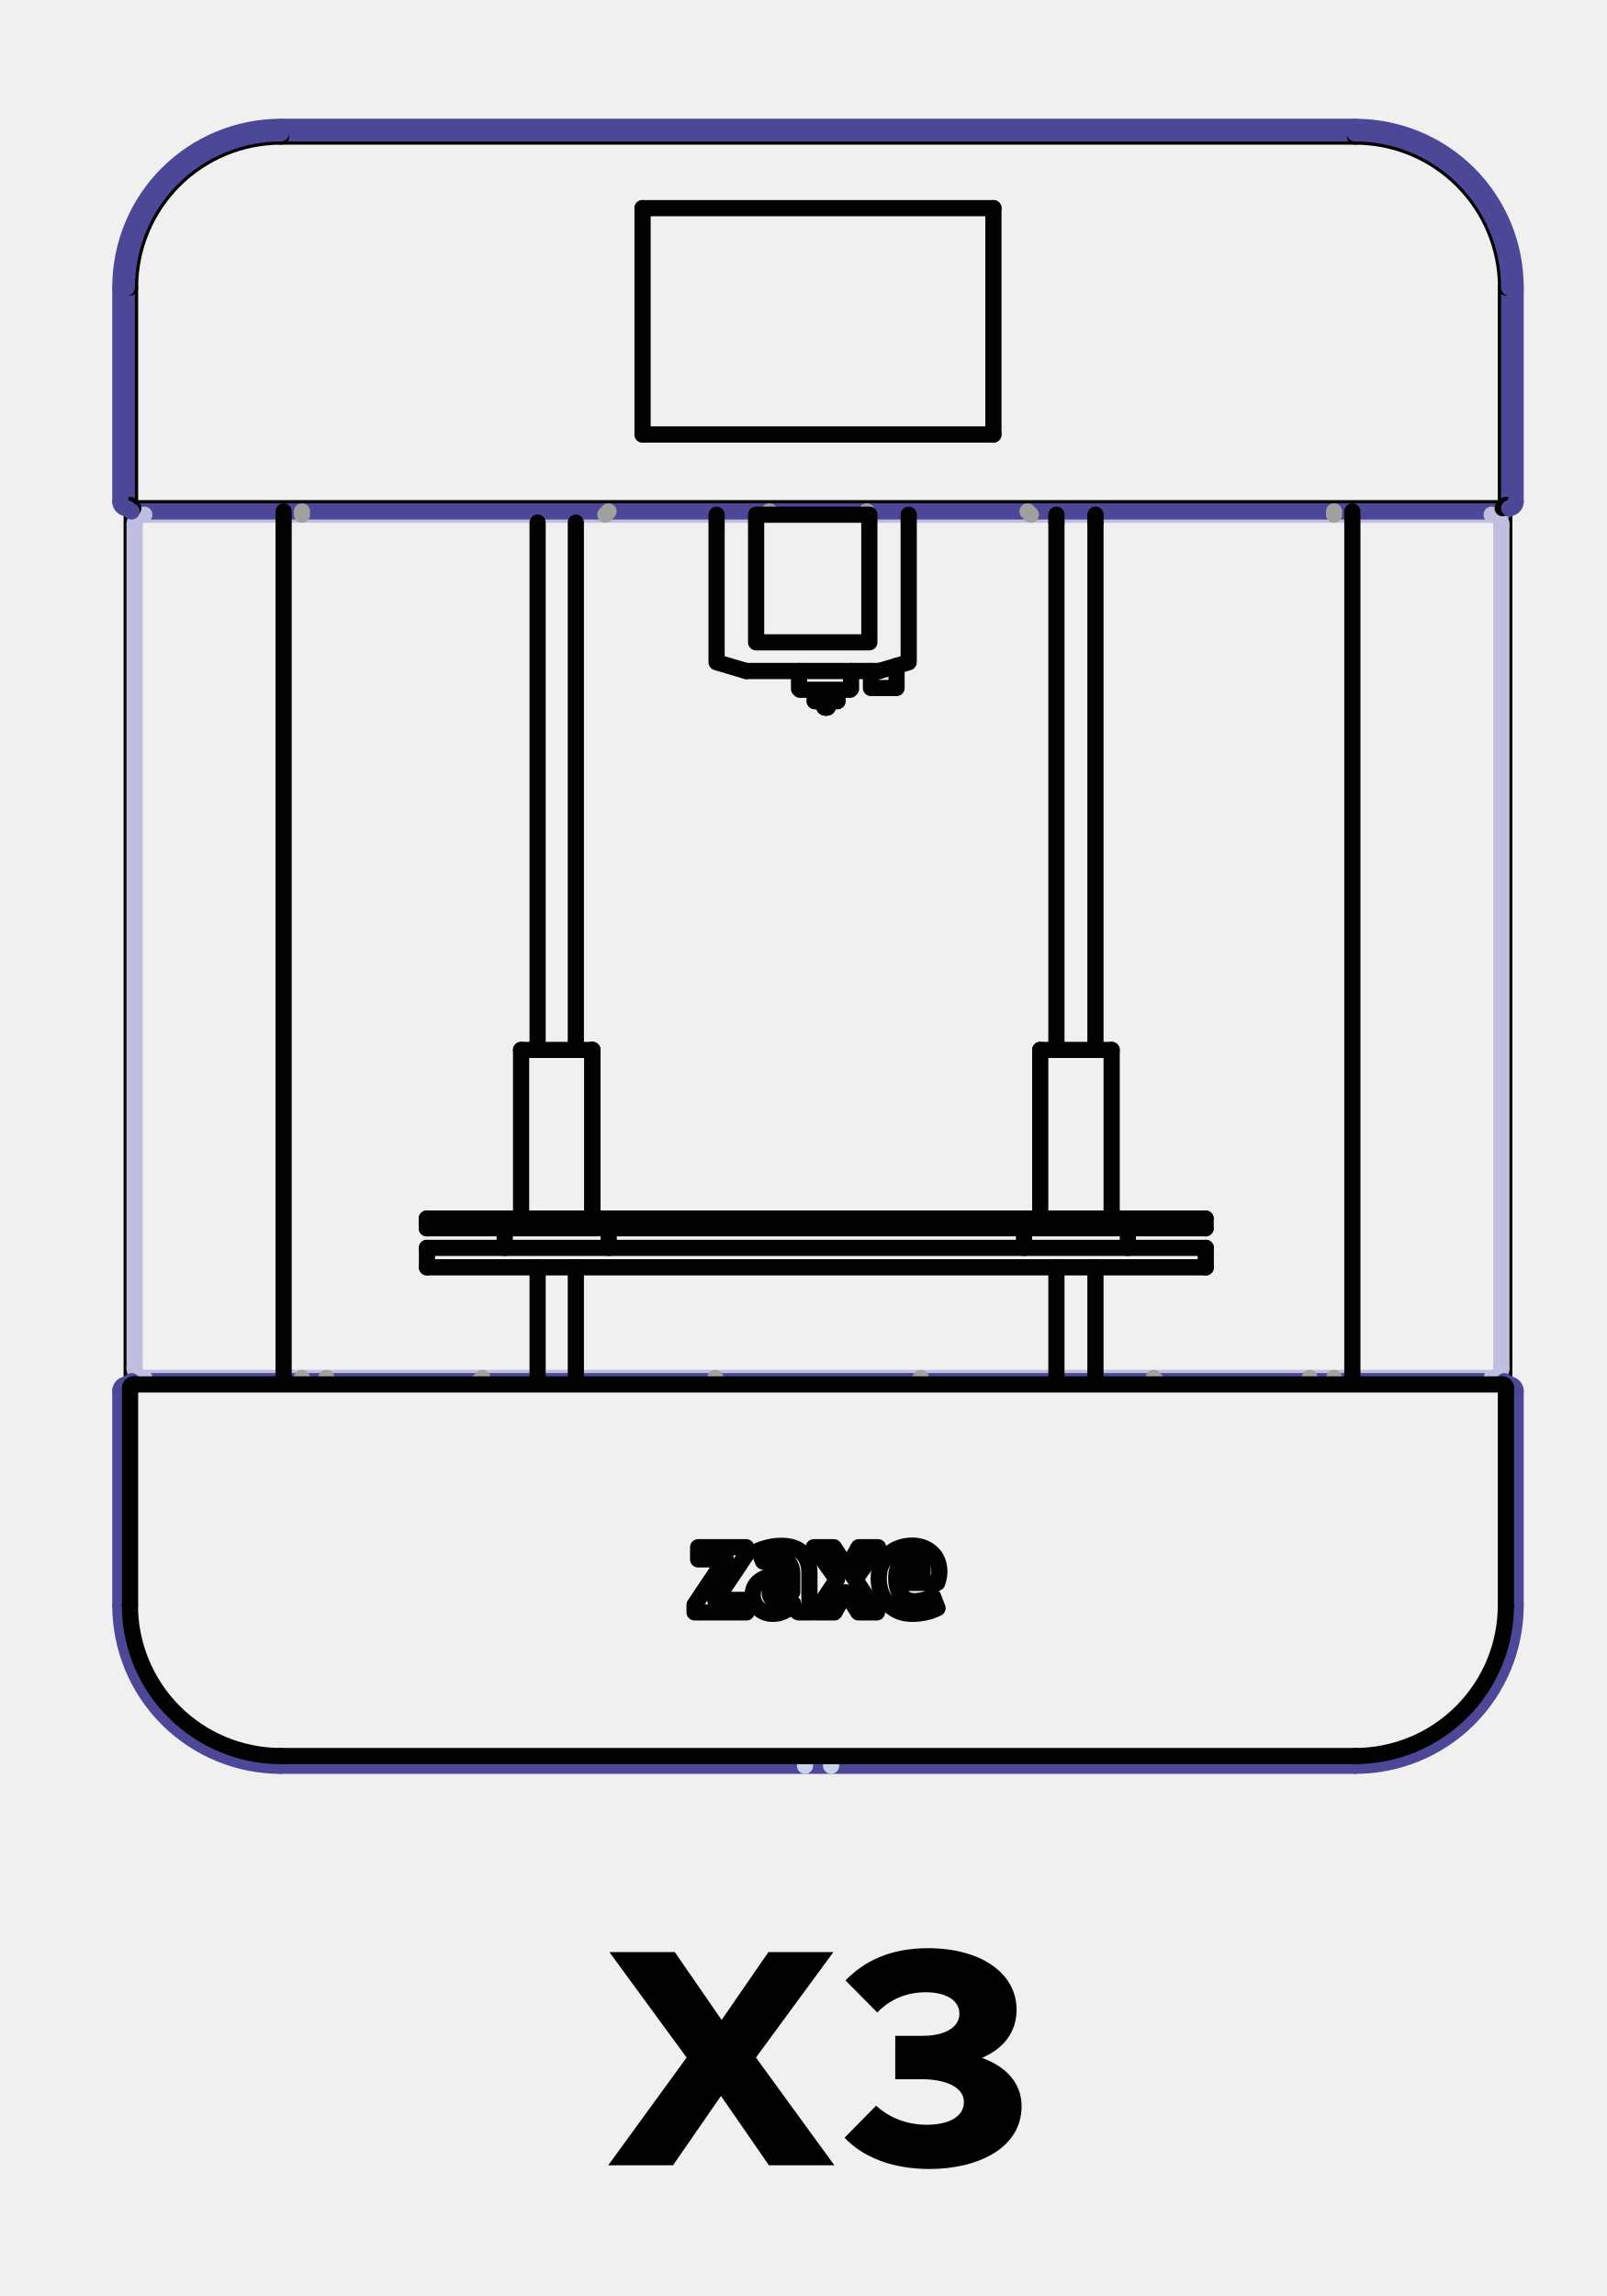
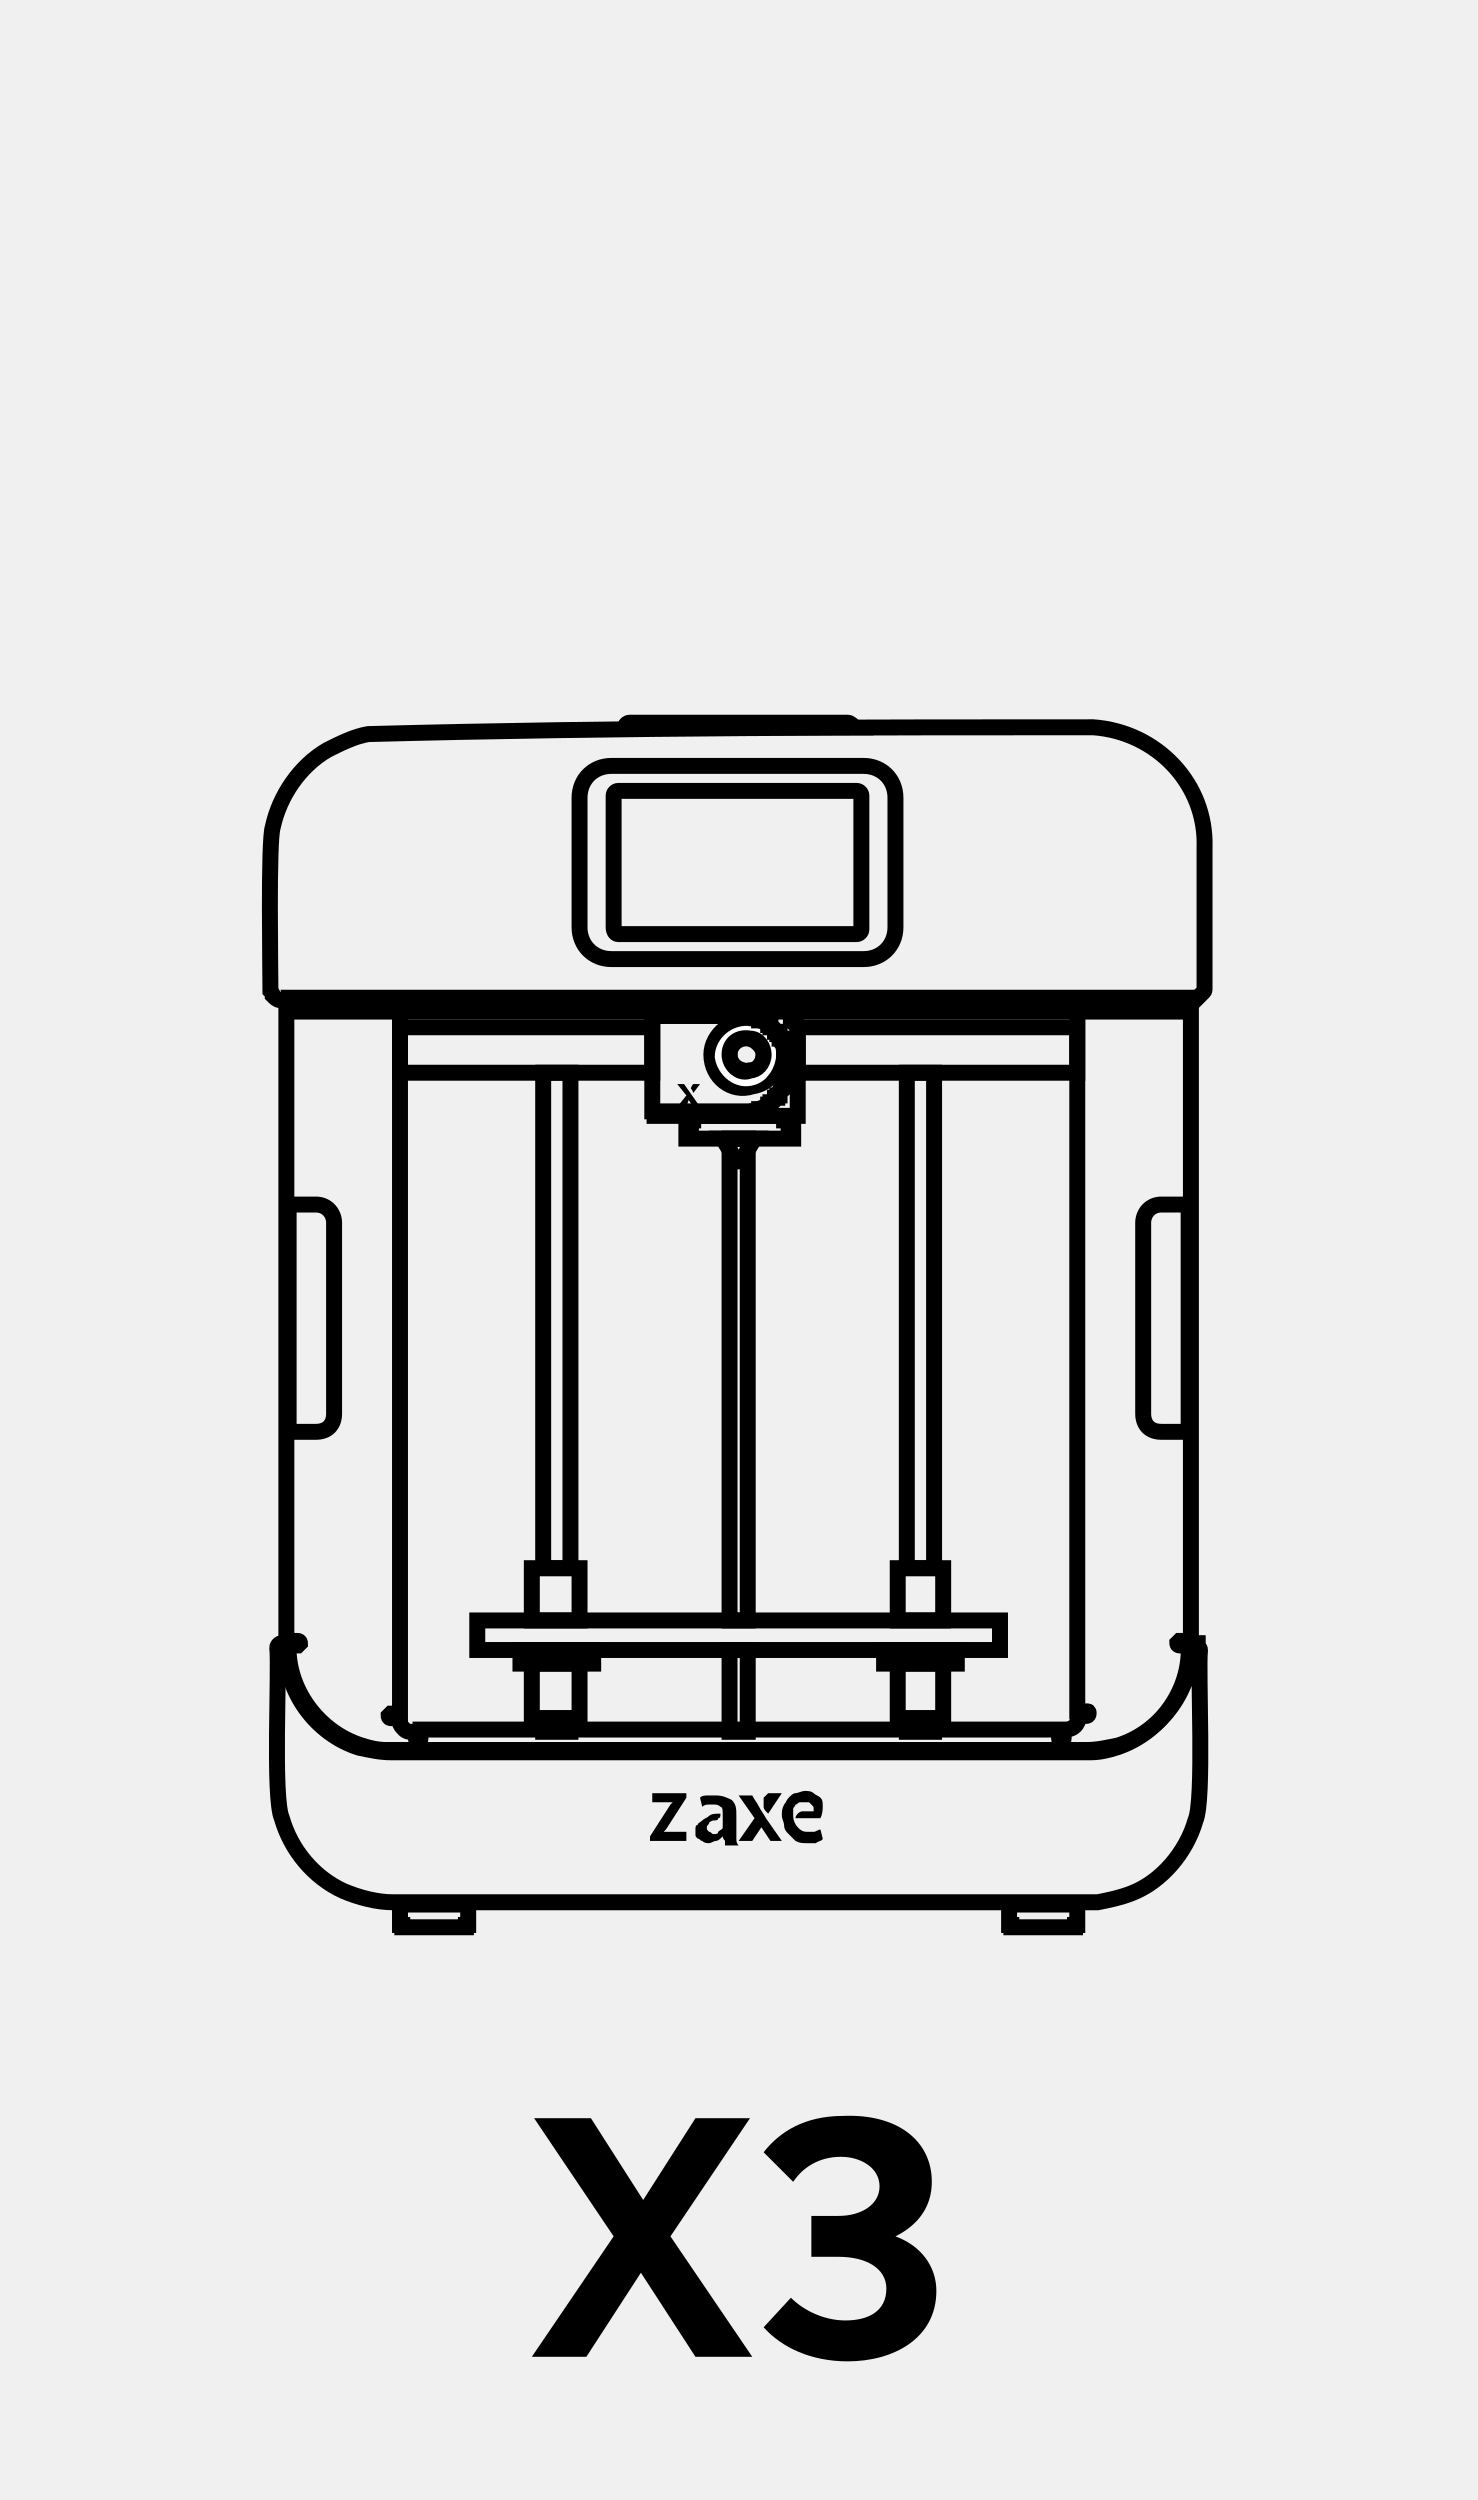
- <svg xmlns="http://www.w3.org/2000/svg" version="1.1" id="katman_1" x="0px" y="0px" viewBox="0 0 99.21 141.73" style="enable-background:new 0 0 99.21 141.73;" xml:space="preserve">
-   <style type="text/css">
- 	.st0{fill:none;stroke:#020203;stroke-linecap:round;stroke-linejoin:round;}
- 	.st1{fill:none;stroke:#BFBDE0;stroke-linecap:round;stroke-linejoin:round;}
- 	.st2{fill:none;stroke:#4D4797;stroke-linecap:round;stroke-linejoin:round;}
- 	.st3{fill:none;stroke:#A1A0A0;stroke-linecap:round;stroke-linejoin:round;}
- 	.st4{fill:none;stroke:#CAD1EB;stroke-linecap:round;stroke-linejoin:round;}
- </style>
+ <svg xmlns="http://www.w3.org/2000/svg" version="1.1" id="Layer_3" x="0px" y="0px" viewBox="0 0 65 110" style="enable-background:new 0 0 65 110;" xml:space="preserve">
  <g>
-     <path d="M46.67,127.01l4.84,6.65h-4.04l-2.96-4.28l-2.96,4.28h-4l4.84-6.65l-4.77-6.51h4.04l2.89,4.19l2.89-4.19h4.01L46.67,127.01   z" />
-     <path d="M62.76,124.06c0,1.37-0.79,2.4-2.14,2.97c1.54,0.55,2.45,1.6,2.45,2.98c0,2.63-2.76,3.88-5.68,3.88   c-2.25,0-4.09-0.7-5.25-1.93l1.95-1.98c0.82,0.76,1.93,1.18,3.13,1.18c1.27,0,2.29-0.45,2.29-1.41c0-0.92-1.16-1.4-2.57-1.4h-1.67   v-2.68h1.69c1.28,0,2.27-0.47,2.27-1.36c0-0.87-0.88-1.33-2.08-1.33c-1.37,0-2.35,0.58-2.99,1.25l-1.96-1.98   c1.11-1.15,2.7-1.99,5.1-1.99C60.51,120.26,62.76,121.77,62.76,124.06z" />
+     <path style="fill:none;stroke:#000000;stroke-width:0.702;stroke-miterlimit:10;" d="M34.5,46.4c0,0.3,0,1-0.1,1.3c-0.1,0.5-0.5,0.9-1,1.1c-0.1,0.1-0.3,0.1-0.4,0.1c-0.9,0-3.4,0-4.3,0   c0-1.1,0-3.1,0-4.2c0.8,0,3.4,0,4.2,0c0.1,0,0.3,0,0.4,0.1C34,45,34.5,45.7,34.5,46.4z" />
+     <path style="fill:none;stroke:#000000;stroke-width:0.702;stroke-miterlimit:10;" d="M34.3,46.4c0-0.7-0.5-1.3-1.1-1.4c-0.9-0.3-1.9,0.5-1.9,1.4c0,1,0.9,1.7,1.8,1.4   C33.8,47.7,34.3,47.1,34.3,46.4z" />
+     <path style="fill:none;stroke:#000000;stroke-width:0.702;stroke-miterlimit:10;" d="M33.6,46.4c0,0.3-0.2,0.7-0.5,0.7c-0.5,0.1-1-0.2-1-0.7c0-0.5,0.5-0.8,0.9-0.7   C33.3,45.8,33.6,46.1,33.6,46.4z" />
+     <path style="fill:none;stroke:#FFFFFF;stroke-width:0.702;stroke-miterlimit:10;" d="M33.8,46.4c0,0.4-0.3,0.9-0.7,1c-0.6,0.2-1.2-0.3-1.3-0.9c0-0.6,0.6-1.1,1.2-1   C33.5,45.6,33.8,45.9,33.8,46.4z" />
+     <path style="fill:none;stroke:#000000;stroke-width:0.702;stroke-miterlimit:10;" d="M33.6,46.4c0-0.3-0.2-0.7-0.6-0.7c-0.5-0.1-0.9,0.2-0.9,0.7c0,0.5,0.5,0.9,0.9,0.7   C33.3,47.1,33.6,46.8,33.6,46.4z" />
+     <path style="fill:none;stroke:#000000;stroke-width:0.702;stroke-miterlimit:10;" d="M53,37.3c0,0.1,0,6.1,0,6.2c0,0.1,0,0.1-0.1,0.2c-0.1,0.1-0.2,0.2-0.3,0.3c-0.1,0-0.3,0-0.3,0v0H12.7v0   c0,0-0.2,0-0.2,0c0,0,0,0-0.1,0c0,0-0.1,0-0.1,0c-0.1,0-0.2-0.1-0.3-0.2c0-0.1-0.1-0.2-0.1-0.2c0-0.8-0.1-6.6,0.1-7.2   c0.3-1.4,1.2-2.7,2.4-3.4c0.6-0.3,1.2-0.6,1.8-0.7C27.5,32,38.6,32,48.1,32C50.9,32.2,53.1,34.5,53,37.3z" />
+     <path style="fill:none;stroke:#000000;stroke-width:0.702;stroke-miterlimit:10;" d="M52.8,72.6c-0.1,1,0.2,6.6-0.2,7.5c-0.4,1.4-1.5,2.7-2.8,3.2c-0.5,0.2-1,0.3-1.5,0.4c-0.1,0-0.2,0-0.3,0   c-0.1,0-30.5,0-30.7,0c-0.7,0-1.5-0.2-2.2-0.5c-1.3-0.6-2.3-1.8-2.7-3.2c-0.4-0.9-0.1-6.5-0.2-7.5c0-0.1,0.1-0.2,0.2-0.2   c0,0,0.3,0,0.3,0c-0.1,2,1.3,3.9,3.2,4.5c0.3,0.1,0.7,0.2,1.1,0.2c0.4,0,30.5,0,30.8,0c0.5,0,0.9-0.1,1.4-0.2   c1.9-0.6,3.3-2.5,3.2-4.5c0.1,0,0.2,0,0.3,0C52.7,72.5,52.8,72.5,52.8,72.6z" />
+     <path style="fill:none;stroke:#000000;stroke-width:0.702;stroke-miterlimit:10;" d="M52.3,72.4c0.1,2-1.3,3.9-3.2,4.5c-0.3,0.1-0.7,0.2-1.1,0.2c-0.4,0-30.5,0-30.8,0c-0.5,0-0.9-0.1-1.4-0.2   c-1.9-0.6-3.3-2.5-3.2-4.5c0,0,0.5,0,0.5,0c0,0,0.1-0.1,0.1-0.1c0,0,0-0.1-0.1-0.1c-0.1,0-0.4,0-0.5,0c0-0.1,0-28,0-28   c0,0.1,0.1,0.2,0.2,0.3c0,0,0.1,0,0.1,0c0,0,4.6,0,4.7,0c0,0.6,0,29.3,0,30.9c-0.1,0-0.3,0-0.4,0c0,0-0.1,0.1-0.1,0.1   c0,0,0,0.1,0.1,0.1c0.1,0,0.3,0,0.3,0c0.1,0,0,0.1,0.1,0.2c0,0.1,0.1,0.2,0.2,0.3c0.1,0.1,0.2,0.1,0.3,0.1c0,0,0.1,0,0.1,0   c0,0,0,0,0.1,0c0,0.1,0,0.3,0,0.3c0,0,0,0.1,0.1,0.1c0,0,0.1,0,0.1-0.1c0,0,0-0.3,0-0.4c8.9,0,19.1,0,28.1,0c0,0.1,0,0.3,0,0.4   c0,0.1,0.1,0.1,0.1,0.1c0,0,0.1,0,0.1-0.1c0,0,0-0.3,0-0.3c0,0,0,0,0-0.1c0,0,0,0,0.1,0c0.2,0,0.4-0.1,0.5-0.3   c0-0.1,0.1-0.2,0.1-0.2c0,0,0-0.1,0-0.1c0-0.1,0.3,0,0.3,0c0,0,0.1,0,0.1-0.1c0-0.1,0-0.1-0.1-0.1c0,0-0.3,0-0.4,0V47.2v-2v-0.7   c0,0,4.6,0,4.7,0c0,0,0.1,0,0.1,0c0.1,0,0.2-0.2,0.2-0.3v28c-0.1,0-0.4,0-0.5,0c0,0-0.1,0.1-0.1,0.1c0,0,0,0.1,0.1,0.1   C51.9,72.4,52.3,72.4,52.3,72.4z" />
+     <polygon style="fill:none;stroke:#000000;stroke-width:0.702;stroke-miterlimit:10;" points="52.3,44.2 52.3,44.2 52.3,44.2 52.3,44.2 52.3,44.2 52.3,44.3 52.3,44.3 52.3,44.3 52.3,44.3    52.3,44.3 52.3,44.3 52.3,44.3 52.3,44.3 52.3,44.3 52.3,44.3 52.3,44.3 52.3,44.4 52.3,44.4 52.3,44.4 52.3,44.4 52.3,44.4    52.2,44.4 52.2,44.4 52.2,44.4 52.2,44.4 52.2,44.4 52.2,44.4 52.2,44.4 52.2,44.4 52.2,44.5 52.2,44.5 52.2,44.5 52.2,44.5    52.2,44.5 52.1,44.5 52.1,44.5 52.1,44.5 52.1,44.5 52.1,44.5 52.1,44.5 52.1,44.5 52.1,44.5 52.1,44.5 52.1,44.5 52,44.5 52,44.5    52,44.5 47.4,44.5 34.8,44.5 28.8,44.5 17.6,44.5 13,44.5 13,44.5 13,44.5 13,44.5 12.9,44.5 12.9,44.5 12.9,44.5 12.9,44.5    12.9,44.5 12.9,44.5 12.9,44.5 12.9,44.5 12.9,44.5 12.9,44.5 12.9,44.5 12.8,44.5 12.8,44.5 12.8,44.5 12.8,44.4 12.8,44.4    12.8,44.4 12.8,44.4 12.8,44.4 12.8,44.4 12.8,44.4 12.8,44.4 12.8,44.4 12.8,44.4 12.7,44.4 12.7,44.4 12.7,44.4 12.7,44.3    12.7,44.3 12.7,44.3 12.7,44.3 12.7,44.3 12.7,44.3 12.7,44.3 12.7,44.3 12.7,44.3 12.7,44.3 12.7,44.3 12.7,44.2 12.7,44.2    12.7,44.2 12.7,44.2 12.7,44.2 12.7,43.9 52.3,43.9 52.3,44.2  " />
+     <polygon style="fill:none;stroke:#000000;stroke-width:0.702;stroke-miterlimit:10;" points="47.4,84.6 47.4,84.6 47.4,84.6 47.4,84.6 47.4,84.6 47.4,84.6 47.4,84.6 47.4,84.6 47.4,84.6    47.4,84.6 47.4,84.6 47.4,84.7 47.4,84.7 47.4,84.7 47.4,84.7 47.4,84.7 47.4,84.7 47.4,84.7 47.4,84.7 47.4,84.7 47.4,84.7    47.4,84.7 47.4,84.7 47.4,84.7 47.3,84.7 47.3,84.7 47.3,84.7 47.3,84.7 47.3,84.7 47.3,84.7 47.3,84.7 47.3,84.7 47.3,84.8    47.3,84.8 47.3,84.8 47.3,84.8 47.3,84.8 47.3,84.8 47.3,84.8 47.3,84.8 47.2,84.8 47.2,84.8 47.2,84.8 47.2,84.8 47.2,84.8    47.2,84.8 45.9,84.8 44.6,84.8 44.6,84.8 44.6,84.8 44.6,84.8 44.6,84.8 44.6,84.8 44.6,84.8 44.6,84.8 44.6,84.8 44.5,84.8    44.5,84.8 44.5,84.8 44.5,84.8 44.5,84.8 44.5,84.7 44.5,84.7 44.5,84.7 44.5,84.7 44.5,84.7 44.5,84.7 44.5,84.7 44.5,84.7    44.5,84.7 44.5,84.7 44.5,84.7 44.5,84.7 44.5,84.7 44.4,84.7 44.4,84.7 44.4,84.7 44.4,84.7 44.4,84.7 44.4,84.7 44.4,84.7    44.4,84.7 44.4,84.6 44.4,84.6 44.4,84.6 44.4,84.6 44.4,84.6 44.4,84.6 44.4,84.6 44.4,84.6 44.4,84.6 44.4,84.6 44.4,84.6    44.4,84.6 44.4,83.8 45.9,83.8 47.4,83.8 47.4,84.6  " />
+     <polygon style="fill:none;stroke:#000000;stroke-width:0.702;stroke-miterlimit:10;" points="47.4,45.2 47.4,47.2 41.1,47.2 39.9,47.2 35.1,47.2 35.1,45.3 35.1,45.3 35.1,45.3 35.1,45.3    35.1,45.3 35.1,45.3 35.1,45.2 35.1,45.2 35.1,45.2 35.1,45.2 35.1,45.2  " />
+     <polygon style="fill:none;stroke:#000000;stroke-width:0.702;stroke-miterlimit:10;" points="41.1,63.1 41.1,69 39.9,69 39.9,63.1 39.9,47.2 41.1,47.2  " />
+     <polygon style="fill:none;stroke:#000000;stroke-width:0.702;stroke-miterlimit:10;" points="35.1,48 35.1,49.1 34.8,49.1 34.6,49.1 34.5,49.1 30.5,49.1 29.8,49.1 28.8,49.1 28.8,49 29.8,49    32.8,49 32.9,49 32.9,49 33,49 33.1,48.9 33.1,48.9 33.2,48.9 33.2,48.9 33.3,48.9 33.3,48.9 33.4,48.9 33.4,48.8 33.5,48.8    33.6,48.8 33.6,48.8 33.7,48.7 33.7,48.7 33.8,48.7 33.8,48.7 33.8,48.6 33.9,48.6 33.9,48.5 34,48.5 34,48.5 34.1,48.4 34.1,48.4    34.1,48.3 34.2,48.3 34.2,48.3 34.2,48.2 34.3,48.2 34.3,48.1 34.3,48.1 34.4,48 34.4,47.9 34.4,47.9 34.4,47.8 34.4,47.8    34.5,47.7 34.5,47.7 34.5,47.6 34.5,47.6 34.5,47.5 34.5,47.5 34.5,47.4 34.5,47.3 34.5,47.3 34.5,46.4 34.5,46.4 34.5,46.3    34.5,46.3 34.5,46.2 34.5,46.1 34.5,46.1 34.5,46 34.5,46 34.4,45.9 34.4,45.9 34.4,45.8 34.4,45.8 34.4,45.7 34.3,45.7 34.3,45.6    34.3,45.5 34.2,45.5 34.2,45.5 34.2,45.4 34.1,45.4 34.1,45.3 34.1,45.3 34,45.2 34,45.2 33.9,45.2 33.9,45.1 33.8,45.1 33.8,45    33.8,45 33.7,45 33.7,45 33.6,44.9 33.6,44.9 33.5,44.9 33.4,44.9 33.4,44.8 33.3,44.8 33.3,44.8 33.2,44.8 33.2,44.8 33.1,44.8    33.1,44.8 33,44.7 32.9,44.7 32.9,44.7 32.8,44.7 29.8,44.7 28.8,44.7 28.8,44.5 34.8,44.5 34.8,44.9 34.9,45 35,45 35,45 35,45    35,45 35,45 35,45 35,45.1 35,45.1 35,45.1 35,45.1 35,45.1 35,45.1 35.1,45.2 35.1,45.2 35.1,45.2 35.1,45.2 35.1,45.2 35.1,45.2    35.1,45.2 35.1,45.3 35.1,45.3 35.1,45.3 35.1,45.3 35.1,45.3 35.1,45.3 35.1,47.2  " />
+     <polygon style="fill:none;stroke:#000000;stroke-width:0.702;stroke-miterlimit:10;" points="34.9,49.6 34.9,50.1 34.5,50.1 34.5,50.1 34.3,50.1 32.9,50.1 32.8,50.1 32.5,50.1 32.1,50.1    32.1,50.1 30.7,50.1 30.7,50.1 30.6,50.1 30.6,50.1 30.2,50.1 30.2,49.6 30.2,49.5 30.2,49.5 30.2,49.5 30.2,49.5 30.2,49.5    30.2,49.5 30.2,49.5 30.2,49.5 30.2,49.5 30.2,49.5 30.2,49.5 30.2,49.5 30.2,49.5 30.2,49.5 30.2,49.5 30.2,49.5 30.2,49.5    30.2,49.5 30.2,49.5 30.2,49.5 30.2,49.5 30.2,49.4 30.2,49.4 30.2,49.4 30.2,49.4 30.2,49.4 30.3,49.4 30.3,49.4 30.3,49.4    30.3,49.4 30.3,49.4 30.3,49.4 30.3,49.4 30.4,49.4 30.4,49.3 30.4,49.3 30.4,49.3 30.5,49.3 30.5,49.3 30.5,49.3 30.5,49.1    34.5,49.1 34.5,49.3 34.5,49.3 34.6,49.3 34.6,49.3 34.6,49.3 34.7,49.3 34.7,49.3 34.7,49.4 34.7,49.4 34.8,49.4 34.8,49.4    34.8,49.4 34.8,49.4 34.8,49.4 34.8,49.4 34.8,49.4 34.8,49.4 34.8,49.4 34.8,49.4 34.8,49.4 34.9,49.5 34.9,49.5 34.9,49.5    34.9,49.5 34.9,49.5 34.9,49.5 34.9,49.5 34.9,49.5 34.9,49.5 34.9,49.5 34.9,49.5 34.9,49.5 34.9,49.5 34.9,49.5 34.9,49.5    34.9,49.5 34.9,49.5 34.9,49.5 34.9,49.5 34.9,49.5 34.9,49.5  " />
+     <rect x="32.1" y="72.6" style="fill:none;stroke:#000000;stroke-width:0.702;stroke-miterlimit:10;" width="0.8" height="3.6" />
+     <polygon style="fill:none;stroke:#000000;stroke-width:0.702;stroke-miterlimit:10;" points="32.9,66.7 32.9,71.3 32.1,71.3 32.1,66.7 32.1,65.4 32.1,50.1 32.9,50.1 32.9,65.4  " />
+     <polygon style="fill:none;stroke:#000000;stroke-width:0.702;stroke-miterlimit:10;" points="28.7,45.2 28.7,47.2 25.1,47.2 23.9,47.2 17.6,47.2 17.6,45.2  " />
+     <g>
+       <polygon style="fill:none;stroke:#000000;stroke-width:0.702;stroke-miterlimit:10;" points="44,71.3 44,72.6 42.1,72.6 38.9,72.6 32.9,72.6 32.1,72.6 26.1,72.6 22.9,72.6 21,72.6 21,71.3     23.4,71.3 25.5,71.3 32.1,71.3 32.9,71.3 39.5,71.3 41.5,71.3   " />
+       <polygon style="fill:none;stroke:#000000;stroke-width:0.702;stroke-miterlimit:10;" points="42.1,72.6 42.1,73.2 41.5,73.2 39.5,73.2 38.9,73.2 38.9,72.6   " />
+       <polygon style="fill:none;stroke:#000000;stroke-width:0.702;stroke-miterlimit:10;" points="41.5,73.2 41.5,75.6 41.1,75.6 39.9,75.6 39.5,75.6 39.5,73.2   " />
+       <polygon style="fill:none;stroke:#000000;stroke-width:0.702;stroke-miterlimit:10;" points="41.5,69 41.5,71.3 39.5,71.3 39.5,69 39.9,69 41.1,69   " />
+       <polygon style="fill:none;stroke:#000000;stroke-width:0.702;stroke-miterlimit:10;" points="41.1,76.2 41.1,76.2 39.9,76.2 39.9,76.2 39.9,76.2 39.9,75.6 41.1,75.6 41.1,76.2   " />
+       <polygon style="fill:none;stroke:#000000;stroke-width:0.702;stroke-miterlimit:10;" points="26.1,72.6 26.1,73.2 25.5,73.2 23.4,73.2 22.9,73.2 22.9,72.6   " />
+       <polygon style="fill:none;stroke:#000000;stroke-width:0.702;stroke-miterlimit:10;" points="25.5,73.2 25.5,75.6 25.1,75.6 23.9,75.6 23.4,75.6 23.4,73.2   " />
+       <polygon style="fill:none;stroke:#000000;stroke-width:0.702;stroke-miterlimit:10;" points="25.5,69 25.5,71.3 23.4,71.3 23.4,69 23.9,69 25.1,69   " />
+       <polygon style="fill:none;stroke:#000000;stroke-width:0.702;stroke-miterlimit:10;" points="25.1,76.2 25.1,76.2 23.9,76.2 23.9,75.6 25.1,75.6 25.1,76.2   " />
+     </g>
+     <polygon style="fill:none;stroke:#000000;stroke-width:0.702;stroke-miterlimit:10;" points="25.1,63.1 25.1,69 23.9,69 23.9,63.1 23.9,47.2 25.1,47.2  " />
+     <polygon style="fill:none;stroke:#000000;stroke-width:0.702;stroke-miterlimit:10;" points="20.6,84.6 20.6,84.6 20.6,84.6 20.6,84.6 20.6,84.6 20.6,84.6 20.6,84.6 20.6,84.6 20.6,84.6    20.6,84.6 20.6,84.6 20.6,84.7 20.6,84.7 20.6,84.7 20.6,84.7 20.6,84.7 20.6,84.7 20.6,84.7 20.6,84.7 20.6,84.7 20.6,84.7    20.5,84.7 20.5,84.7 20.5,84.7 20.5,84.7 20.5,84.7 20.5,84.7 20.5,84.7 20.5,84.7 20.5,84.7 20.5,84.7 20.5,84.7 20.5,84.8    20.5,84.8 20.5,84.8 20.5,84.8 20.5,84.8 20.5,84.8 20.5,84.8 20.4,84.8 20.4,84.8 20.4,84.8 20.4,84.8 20.4,84.8 20.4,84.8    20.4,84.8 19.1,84.8 17.8,84.8 17.8,84.8 17.8,84.8 17.8,84.8 17.8,84.8 17.8,84.8 17.8,84.8 17.7,84.8 17.7,84.8 17.7,84.8    17.7,84.8 17.7,84.8 17.7,84.8 17.7,84.8 17.7,84.7 17.7,84.7 17.7,84.7 17.7,84.7 17.7,84.7 17.7,84.7 17.7,84.7 17.7,84.7    17.7,84.7 17.7,84.7 17.7,84.7 17.6,84.7 17.6,84.7 17.6,84.7 17.6,84.7 17.6,84.7 17.6,84.7 17.6,84.7 17.6,84.7 17.6,84.7    17.6,84.7 17.6,84.6 17.6,84.6 17.6,84.6 17.6,84.6 17.6,84.6 17.6,84.6 17.6,84.6 17.6,84.6 17.6,84.6 17.6,84.6 17.6,84.6    17.6,84.6 17.6,83.8 19.1,83.8 20.6,83.8 20.6,84.6  " />
+     <path d="M30.5,48.1l0.3-0.4h-0.3c0,0-0.1,0.1-0.1,0.2C30.4,47.9,30.5,48,30.5,48.1z" />
+     <polygon points="30.8,48.7 30.1,47.7 29.8,47.7 30.2,48.2 29.8,48.7 30.2,48.7 30.3,48.4 30.5,48.7  " />
+     <path style="fill:none;stroke:#000000;stroke-width:0.702;stroke-miterlimit:10;" d="M13.9,63h-1.2V53h1.2c0.5,0,0.8,0.4,0.8,0.8v8.4C14.7,62.7,14.4,63,13.9,63z" />
+     <path style="fill:none;stroke:#000000;stroke-width:0.702;stroke-miterlimit:10;" d="M51.1,63h1.2V53h-1.2c-0.5,0-0.8,0.4-0.8,0.8v8.4C50.3,62.7,50.6,63,51.1,63z" />
+     <path style="fill:none;stroke:#000000;stroke-width:0.702;stroke-miterlimit:10;" d="M25.5,40.8v-5.7c0-0.8,0.6-1.4,1.4-1.4h11.1c0.8,0,1.4,0.6,1.4,1.4v5.7c0,0.8-0.6,1.4-1.4,1.4H26.9   C26.1,42.2,25.5,41.6,25.5,40.8z M27.2,41.1h10.5c0.1,0,0.2-0.1,0.2-0.2V35c0-0.1-0.1-0.2-0.2-0.2H27.2c-0.1,0-0.2,0.1-0.2,0.2v5.8   C27,41,27.1,41.1,27.2,41.1z" />
+     <path style="fill:none;stroke:#000000;stroke-width:0.702;stroke-miterlimit:10;" d="M37.3,31.8h-9.6c-0.1,0-0.2,0.1-0.2,0.2v0h10.1v0C37.5,31.9,37.4,31.8,37.3,31.8z" />
+     <g>
+       <path d="M28.7,78.9h1.5v0.2l-0.9,1.4l-0.1,0.1l0.1,0h0.9V81h-1.6v-0.2l0.9-1.4l0.1-0.1l-0.1,0h-0.8V78.9z" />
+       <path d="M31.9,81C31.9,81,31.9,81,31.9,81c-0.1-0.1-0.1-0.2-0.1-0.2l0-0.1l0,0.1c-0.1,0.1-0.2,0.2-0.3,0.2c-0.1,0-0.2,0.1-0.3,0.1    c-0.1,0-0.2,0-0.3-0.1c-0.1,0-0.1-0.1-0.2-0.1c-0.1-0.1-0.1-0.1-0.1-0.2s0-0.1,0-0.2c0-0.1,0-0.2,0.1-0.2c0-0.1,0.1-0.1,0.2-0.2    c0.1-0.1,0.2-0.1,0.3-0.2s0.3-0.1,0.5-0.1c0,0.1,0,0.2-0.1,0.2c0,0.1-0.1,0.1-0.2,0.1c-0.1,0-0.2,0.1-0.2,0.1    c0,0.1-0.1,0.1-0.1,0.2c0,0.1,0,0.1,0.1,0.2c0.1,0,0.1,0.1,0.2,0.1c0.1,0,0.2,0,0.2-0.1c0.1-0.1,0.2-0.1,0.2-0.2v-0.6    c0-0.1,0-0.3-0.1-0.3c-0.1-0.1-0.2-0.1-0.3-0.1c-0.1,0-0.1,0-0.2,0c-0.1,0-0.2,0-0.3,0.1l-0.1-0.4c0.1-0.1,0.2-0.1,0.4-0.1    c0.1,0,0.2,0,0.3,0c0.3,0,0.5,0.1,0.7,0.2c0.2,0.2,0.2,0.4,0.2,0.7v0.8c0,0.1,0,0.2,0,0.2c0,0.1,0,0.2,0.1,0.3H31.9z" />
+       <path d="M35.8,79.8c0-0.1,0-0.1,0-0.2c0-0.1,0-0.1-0.1-0.2c0,0-0.1-0.1-0.1-0.1c0,0-0.1,0-0.2,0c-0.1,0-0.1,0-0.2,0    c-0.1,0-0.1,0.1-0.2,0.1c0,0.1-0.1,0.1-0.1,0.2s0,0.2,0,0.3c0,0.2,0.1,0.4,0.2,0.5c0.1,0.1,0.2,0.2,0.4,0.2c0.1,0,0.2,0,0.3,0    c0.1,0,0.2-0.1,0.3-0.1l0.1,0.4C36.2,81,36,81,35.9,81.1c-0.1,0-0.3,0-0.4,0c-0.2,0-0.3,0-0.5-0.1c-0.1-0.1-0.2-0.2-0.3-0.3    c-0.1-0.1-0.2-0.2-0.2-0.4c0-0.1-0.1-0.3-0.1-0.4c0-0.2,0-0.3,0.1-0.5c0.1-0.1,0.1-0.2,0.2-0.3c0.1-0.1,0.2-0.2,0.3-0.2    c0.1,0,0.3-0.1,0.4-0.1c0.1,0,0.3,0,0.4,0.1c0.1,0.1,0.2,0.1,0.3,0.2c0.1,0.1,0.1,0.2,0.1,0.4c0,0.1,0,0.3-0.1,0.5h-1.1    c0-0.1,0.1-0.2,0.1-0.2s0.1-0.1,0.2-0.1H35.8z" />
+       <g>
+         <path d="M34.4,81L33.7,80c-0.1-0.2-0.2-0.3-0.3-0.5c-0.1-0.2-0.2-0.3-0.3-0.5h-0.6l0.7,1L32.5,81h0.6l0.4-0.6l0.4,0.6H34.4z" />
+         <g>
+           <path d="M33.8,78.9h0.6l-0.6,0.9c0,0-0.1-0.1-0.1-0.1c0,0-0.1-0.1-0.1-0.2c0-0.1,0-0.1,0-0.2c0-0.1,0-0.1,0-0.2L33.8,78.9z" />
+         </g>
+       </g>
+     </g>
+     <polygon style="fill:none;stroke:#000000;stroke-width:0.702;stroke-miterlimit:10;" points="32.6,51.1 33.2,50.1 31.8,50.1 32.4,51.1  " />
  </g>
-   <line class="st0" x1="8.13" y1="85.26" x2="8.13" y2="31.57" />
-   <line class="st0" x1="92.87" y1="31.57" x2="92.87" y2="85.26" />
-   <path class="st1" d="M8.91,31.77c27.73,0,55.45,0,83.18,0" />
-   <line class="st1" x1="8.31" y1="84.46" x2="8.31" y2="32.37" />
-   <path class="st1" d="M92.09,85.06c-27.73,0-55.45,0-83.18,0" />
-   <path class="st0" d="M92.77,31.37c-28.18,0-56.36,0-84.55,0" />
-   <polyline class="st2" points="8.13,85.26 9.56,85.26 50.5,85.26 91.44,85.26 92.87,85.26 " />
-   <path class="st2" d="M17.34,109c-2.63,0-5.15-1.04-7.01-2.9s-2.9-4.38-2.9-7.01" />
-   <polyline class="st2" points="8.13,31.57 9.56,31.57 50.5,31.57 91.44,31.57 92.87,31.57 " />
-   <path class="st2" d="M17.34,7.83c-2.63,0-5.15,1.04-7.01,2.9s-2.9,4.38-2.9,7.01" />
-   <path class="st2" d="M83.66,7.83c2.63,0,5.15,1.04,7.01,2.9s2.9,4.38,2.9,7.01" />
-   <line class="st2" x1="92.87" y1="31.57" x2="93.17" y2="31.37" />
-   <line class="st3" x1="18.64" y1="31.57" x2="18.64" y2="31.77" />
-   <line class="st3" x1="18.64" y1="85.06" x2="18.64" y2="85.26" />
-   <line class="st3" x1="82.36" y1="31.57" x2="82.36" y2="31.77" />
-   <line class="st3" x1="82.36" y1="85.06" x2="82.36" y2="85.26" />
-   <path class="st3" d="M63.44,31.57c0.07,0.07,0.13,0.13,0.2,0.2" />
-   <line class="st3" x1="47.5" y1="31.57" x2="47.5" y2="31.77" />
-   <path class="st3" d="M29.78,85.06c-0.07,0.07-0.13,0.13-0.2,0.2" />
-   <path class="st3" d="M71.42,85.26c-0.07-0.07-0.13-0.13-0.2-0.2" />
-   <path class="st3" d="M37.37,31.77c0.07-0.07,0.13-0.13,0.2-0.2" />
-   <path class="st3" d="M56.85,85.06c-0.04,0.07-0.09,0.13-0.14,0.2" />
-   <path class="st3" d="M44.3,85.26c-0.05-0.07-0.09-0.13-0.14-0.2" />
-   <line class="st3" x1="20.15" y1="85.26" x2="20.15" y2="85.06" />
-   <line class="st3" x1="80.85" y1="85.06" x2="80.85" y2="85.26" />
-   <line class="st3" x1="53.51" y1="31.77" x2="53.51" y2="31.57" />
-   <path class="st0" d="M8.03,31.17c0-4.47,0-8.95,0-13.42" />
-   <path class="st0" d="M92.97,17.75c0,4.47,0,8.95,0,13.42" />
-   <path class="st0" d="M17.34,8.43c22.11,0,44.21,0,66.32,0" />
-   <polyline class="st2" points="93.17,85.46 93.17,88.87 93.17,99.08 " />
-   <polyline class="st2" points="93.57,99.08 93.57,88.87 93.57,85.86 " />
-   <polyline class="st2" points="7.83,85.46 7.83,88.87 7.83,99.08 " />
-   <polyline class="st2" points="17.34,109 50.5,109 83.66,109 " />
-   <polyline class="st2" points="83.66,108.6 50.5,108.6 17.34,108.6 " />
-   <path class="st2" d="M83.66,109c2.63,0,5.15-1.04,7.01-2.9s2.9-4.38,2.9-7.01" />
-   <path class="st2" d="M7.43,85.86c0-0.22,0.18-0.4,0.4-0.4" />
-   <polyline class="st2" points="93.17,31.37 93.17,27.96 93.17,17.75 " />
-   <polyline class="st2" points="93.57,17.75 93.57,27.96 93.57,30.97 " />
-   <polyline class="st2" points="7.83,31.37 7.83,27.96 7.83,17.75 " />
-   <polyline class="st2" points="17.34,7.83 50.5,7.83 83.66,7.83 " />
-   <polyline class="st2" points="83.66,8.23 50.5,8.23 17.34,8.23 " />
-   <path class="st2" d="M7.43,30.97c0,0.22,0.18,0.4,0.4,0.4" />
-   <path class="st1" d="M92.09,31.77c0.33,0,0.6,0.27,0.6,0.6" />
-   <path class="st1" d="M8.31,32.37c0-0.33,0.27-0.6,0.6-0.6" />
-   <path class="st1" d="M8.91,85.06c-0.33,0-0.6-0.27-0.6-0.6" />
-   <path class="st1" d="M92.69,84.46c0,0.33-0.27,0.6-0.6,0.6" />
-   <line class="st1" x1="92.69" y1="32.37" x2="92.69" y2="84.46" />
-   <path class="st0" d="M8.03,17.75c0-2.47,0.98-4.84,2.73-6.59c1.75-1.75,4.12-2.73,6.59-2.73" />
-   <path class="st0" d="M8.23,31.37c-0.11,0-0.2-0.09-0.2-0.2" />
-   <path class="st0" d="M92.97,31.17c0,0.11-0.09,0.2-0.2,0.2" />
-   <path class="st0" d="M83.66,8.43c2.47,0,4.84,0.98,6.59,2.73c1.75,1.75,2.73,4.12,2.73,6.59" />
-   <polyline class="st2" points="7.43,99.08 7.43,88.87 7.43,85.86 " />
-   <path class="st2" d="M7.83,99.08c0,2.52,1,4.94,2.79,6.73c1.78,1.78,4.2,2.79,6.73,2.79" />
-   <path class="st2" d="M93.17,99.08c0,2.52-1,4.94-2.79,6.73c-1.78,1.78-4.2,2.79-6.73,2.79" />
-   <line class="st2" x1="8.13" y1="85.26" x2="7.83" y2="85.46" />
-   <path class="st2" d="M93.57,85.86c0-0.22-0.18-0.4-0.4-0.4" />
-   <line class="st2" x1="92.87" y1="85.26" x2="93.17" y2="85.46" />
-   <polyline class="st2" points="7.43,17.75 7.43,27.96 7.43,30.97 " />
-   <path class="st2" d="M7.83,17.75c0-2.52,1-4.94,2.79-6.73c1.78-1.78,4.2-2.79,6.73-2.79" />
-   <path class="st2" d="M93.17,17.75c0-2.52-1-4.94-2.79-6.73c-1.78-1.78-4.2-2.79-6.73-2.79" />
-   <line class="st2" x1="8.13" y1="31.57" x2="7.83" y2="31.37" />
-   <path class="st2" d="M93.57,30.97c0,0.22-0.18,0.4-0.4,0.4" />
-   <polyline class="st0" points="44.24,31.77 44.24,40.88 46.06,41.42 " />
-   <line class="st0" x1="50.3" y1="42.68" x2="51.7" y2="42.68" />
-   <line class="st0" x1="51.7" y1="42.68" x2="51.7" y2="43.28" />
-   <line class="st0" x1="51.7" y1="43.28" x2="50.3" y2="43.28" />
-   <line class="st0" x1="50.3" y1="43.28" x2="50.3" y2="42.68" />
-   <path class="st0" d="M50.63,43.28c0.03,0,0.05,0.01,0.07,0.04" />
-   <line class="st0" x1="51" y1="43.68" x2="50.93" y2="43.68" />
-   <line class="st0" x1="51.06" y1="43.68" x2="51" y2="43.68" />
-   <polyline class="st0" points="49.33,41.42 49.33,42.52 49.39,42.58 52.48,42.58 52.54,42.52 52.54,41.42 " />
-   <path class="st0" d="M51.36,43.28c-0.03,0-0.05,0.01-0.07,0.04" />
-   <path class="st0" d="M50.9,43.66c0.01,0.01,0.02,0.02,0.03,0.02" />
-   <path class="st0" d="M51.1,43.66c-0.01,0.01-0.02,0.02-0.03,0.02" />
-   <path class="st0" d="M51.29,43.32c-0.07,0.11-0.13,0.23-0.2,0.34" />
-   <path class="st0" d="M50.9,43.66c-0.07-0.11-0.13-0.23-0.2-0.34" />
-   <line class="st0" x1="46.06" y1="41.42" x2="54.28" y2="41.42" />
-   <rect x="46.68" y="31.77" class="st0" width="6.99" height="7.88" />
-   <polyline class="st0" points="56.1,31.77 56.1,40.88 54.28,41.42 " />
-   <polyline class="st0" points="53.77,41.42 53.77,42.47 55.35,42.47 55.35,41.1 " />
-   <polyline class="st0" points="17.51,85.26 17.51,58.41 17.51,31.57 " />
-   <polyline class="st0" points="83.49,31.57 83.49,58.41 83.49,85.26 " />
-   <line class="st0" x1="61.33" y1="26.82" x2="61.33" y2="12.85" />
-   <line class="st0" x1="39.67" y1="26.82" x2="39.67" y2="12.85" />
-   <line class="st0" x1="39.67" y1="12.85" x2="61.33" y2="12.85" />
-   <line class="st0" x1="39.67" y1="26.82" x2="61.33" y2="26.82" />
-   <line class="st4" x1="51.31" y1="109" x2="51.31" y2="109" />
-   <line class="st4" x1="49.7" y1="109" x2="49.7" y2="109" />
-   <polygon class="st0" points="46.07,95.97 46.07,95.51 43.1,95.51 43.1,96.26 44.65,96.26 44.81,96.23 44.69,96.36 42.88,99.07   42.88,99.53 46.09,99.53 46.09,98.76 44.33,98.76 44.16,98.79 44.27,98.66 " />
-   <path class="st0" d="M52.99,97.22l1.22-1.71h-1.2l-0.29,0.53c-0.05,0.11-0.08,0.22-0.08,0.33c0,0.11,0.02,0.22,0.05,0.33  c0.03,0.11,0.08,0.2,0.13,0.29C52.88,97.08,52.94,97.16,52.99,97.22z" />
-   <path class="st0" d="M52.21,98.29l0.78,1.24c0.38,0,0.77,0,1.15,0c-0.89-1.34-1.77-2.68-2.66-4.02h-1.24l1.43,1.99l-1.35,2.03  c0.4,0,0.8,0,1.2,0L52.21,98.29z" />
-   <path class="st0" d="M57.88,99.27l-0.28-0.72c-0.23,0.1-0.44,0.18-0.61,0.22c-0.18,0.04-0.36,0.07-0.54,0.07  c-0.33,0-0.6-0.12-0.81-0.37c-0.21-0.25-0.31-0.6-0.31-1.05c0-0.22,0.03-0.41,0.08-0.57c0.06-0.16,0.13-0.29,0.22-0.39  c0.09-0.1,0.19-0.18,0.3-0.22c0.11-0.05,0.22-0.07,0.33-0.07c0.12,0,0.23,0.02,0.32,0.07c0.09,0.05,0.17,0.12,0.23,0.2  c0.06,0.08,0.1,0.18,0.13,0.29c0.03,0.11,0.03,0.22,0.02,0.34c-0.23,0-0.47,0-0.7,0c-0.14,0-0.26,0.06-0.37,0.18  c-0.11,0.12-0.19,0.27-0.25,0.46c0.74,0,1.48,0,2.22,0c0.12-0.33,0.16-0.64,0.12-0.92c-0.03-0.28-0.13-0.53-0.27-0.73  c-0.15-0.2-0.34-0.36-0.59-0.48c-0.24-0.11-0.51-0.17-0.8-0.17c-0.28,0-0.55,0.05-0.81,0.14c-0.25,0.09-0.47,0.23-0.66,0.4  c-0.19,0.17-0.34,0.39-0.44,0.64c-0.11,0.25-0.16,0.54-0.16,0.86c0,0.26,0.04,0.53,0.12,0.78c0.08,0.26,0.21,0.49,0.38,0.7  c0.17,0.2,0.39,0.37,0.65,0.5c0.26,0.13,0.57,0.19,0.94,0.19c0.25,0,0.5-0.03,0.75-0.08C57.32,99.5,57.59,99.41,57.88,99.27z" />
-   <path class="st0" d="M48.97,98.99L49,99.14c0.03,0.08,0.07,0.15,0.11,0.22c0.04,0.07,0.1,0.13,0.18,0.17c0.27,0,0.54,0,0.81,0  c-0.05-0.18-0.08-0.35-0.1-0.52c-0.02-0.16-0.03-0.32-0.03-0.46c0-0.48,0-0.96,0-1.44c0-0.55-0.15-0.97-0.45-1.26  c-0.3-0.29-0.74-0.43-1.3-0.43c-0.18,0-0.4,0.02-0.65,0.07c-0.25,0.05-0.49,0.12-0.73,0.22l0.27,0.68c0.18-0.07,0.35-0.11,0.5-0.14  c0.15-0.03,0.29-0.04,0.42-0.04c0.28,0,0.49,0.08,0.65,0.24c0.15,0.16,0.23,0.38,0.23,0.65c0,0.39,0,0.78,0,1.18  c-0.14,0.16-0.28,0.29-0.43,0.39c-0.15,0.1-0.31,0.15-0.46,0.15c-0.14,0-0.25-0.05-0.35-0.14c-0.1-0.09-0.15-0.2-0.15-0.34  c0-0.13,0.04-0.24,0.13-0.34c0.09-0.1,0.23-0.16,0.44-0.19c0.17-0.03,0.29-0.11,0.38-0.25c0.08-0.13,0.14-0.29,0.16-0.47  c-0.42,0.03-0.77,0.09-1.04,0.17c-0.28,0.09-0.5,0.19-0.67,0.31c-0.17,0.12-0.28,0.26-0.35,0.41c-0.07,0.15-0.1,0.31-0.1,0.47  c0,0.16,0.03,0.3,0.08,0.44c0.06,0.14,0.14,0.26,0.25,0.37c0.11,0.11,0.24,0.19,0.39,0.26c0.15,0.06,0.32,0.1,0.51,0.1  c0.2,0,0.39-0.03,0.57-0.1c0.18-0.06,0.39-0.2,0.63-0.41L48.97,98.99z" />
-   <line class="st0" x1="67.63" y1="31.86" x2="67.63" y2="32.26" />
-   <line class="st0" x1="32.17" y1="75.22" x2="32.17" y2="64.81" />
-   <line class="st0" x1="36.57" y1="64.81" x2="36.57" y2="75.22" />
-   <line class="st0" x1="37.58" y1="75.82" x2="37.58" y2="77.03" />
-   <line class="st0" x1="31.16" y1="75.82" x2="31.16" y2="77.03" />
-   <line class="st0" x1="26.36" y1="77.03" x2="26.36" y2="78.23" />
-   <line class="st0" x1="74.44" y1="77.03" x2="74.44" y2="78.23" />
-   <line class="st0" x1="65.22" y1="32.26" x2="65.22" y2="31.77" />
-   <line class="st0" x1="67.63" y1="31.77" x2="67.63" y2="31.86" />
-   <path class="st0" d="M8.23,85.46c28.18,0,56.36,0,84.55,0" />
-   <path class="st0" d="M83.66,108.4c-22.11,0-44.21,0-66.32,0" />
-   <path class="st0" d="M92.97,85.66c0,4.47,0,8.95,0,13.42" />
-   <path class="st0" d="M8.03,99.08c0-4.47,0-8.95,0-13.42" />
-   <path class="st0" d="M92.97,99.08c0,2.47-0.98,4.84-2.73,6.59c-1.75,1.75-4.12,2.73-6.59,2.73" />
-   <path class="st0" d="M92.77,85.46c0.11,0,0.2,0.09,0.2,0.2" />
-   <path class="st0" d="M8.03,85.66c0-0.11,0.09-0.2,0.2-0.2" />
-   <path class="st0" d="M17.34,108.4c-2.47,0-4.84-0.98-6.59-2.73c-1.75-1.75-2.73-4.12-2.73-6.59" />
-   <line class="st0" x1="74.43" y1="75.82" x2="74.43" y2="75.22" />
-   <line class="st0" x1="26.35" y1="75.82" x2="26.35" y2="75.22" />
-   <line class="st0" x1="26.35" y1="75.22" x2="74.43" y2="75.22" />
-   <line class="st0" x1="74.43" y1="75.82" x2="26.35" y2="75.82" />
-   <line class="st0" x1="63.22" y1="75.82" x2="63.22" y2="77.03" />
-   <line class="st0" x1="69.63" y1="75.82" x2="69.63" y2="77.03" />
-   <line class="st0" x1="68.63" y1="64.81" x2="68.63" y2="75.22" />
-   <line class="st0" x1="74.44" y1="77.03" x2="26.36" y2="77.03" />
-   <line class="st0" x1="26.36" y1="78.23" x2="74.44" y2="78.23" />
-   <path class="st0" d="M33.19,64.81c0-10.85,0-21.7,0-32.55" />
-   <path class="st0" d="M35.55,32.26c0,10.85,0,21.7,0,32.55" />
-   <line class="st0" x1="33.19" y1="85.06" x2="33.19" y2="78.23" />
-   <line class="st0" x1="35.55" y1="78.23" x2="35.55" y2="85.06" />
-   <polyline class="st0" points="36.57,64.81 36.57,75.22 36.57,75.22 " />
-   <line class="st0" x1="32.17" y1="75.22" x2="32.17" y2="75.22" />
-   <line class="st0" x1="64.22" y1="75.22" x2="64.22" y2="75.22" />
-   <line class="st0" x1="67.63" y1="32.26" x2="67.63" y2="64.81" />
-   <line class="st0" x1="64.22" y1="75.22" x2="64.22" y2="64.81" />
-   <line class="st0" x1="65.22" y1="64.81" x2="65.22" y2="32.26" />
-   <line class="st0" x1="65.22" y1="85.06" x2="65.22" y2="78.23" />
-   <line class="st0" x1="67.63" y1="78.23" x2="67.63" y2="85.06" />
-   <line class="st0" x1="36.57" y1="64.81" x2="32.17" y2="64.81" />
-   <line class="st0" x1="68.63" y1="64.81" x2="64.22" y2="64.81" />
  <g>
- </g>
-   <g>
- </g>
-   <g>
- </g>
-   <g>
- </g>
-   <g>
- </g>
-   <g>
- </g>
+     <path d="M29.5,98.4l3.6,5.3h-2.5l-2.4-3.7l-2.4,3.7h-2.4l3.6-5.3l-3.5-5.2h2.5l2.3,3.6l2.3-3.6H33L29.5,98.4z" />
+     <path d="M41,96c0,1.1-0.6,1.9-1.6,2.4c1.1,0.4,1.8,1.3,1.8,2.4c0,2.1-1.9,3.1-3.9,3.1c-1.6,0-2.9-0.6-3.7-1.5l1.2-1.3   c0.6,0.6,1.5,1,2.4,1c1,0,1.8-0.4,1.8-1.4c0-0.9-0.9-1.4-2.1-1.4h-1.2v-1.8h1.2c1,0,1.8-0.5,1.8-1.3c0-0.8-0.8-1.3-1.7-1.3   c-1,0-1.7,0.5-2.1,1.1l-1.3-1.3c0.7-0.9,1.8-1.6,3.5-1.6C39.5,93,41,94.2,41,96z" />
+   </g>
</svg>
